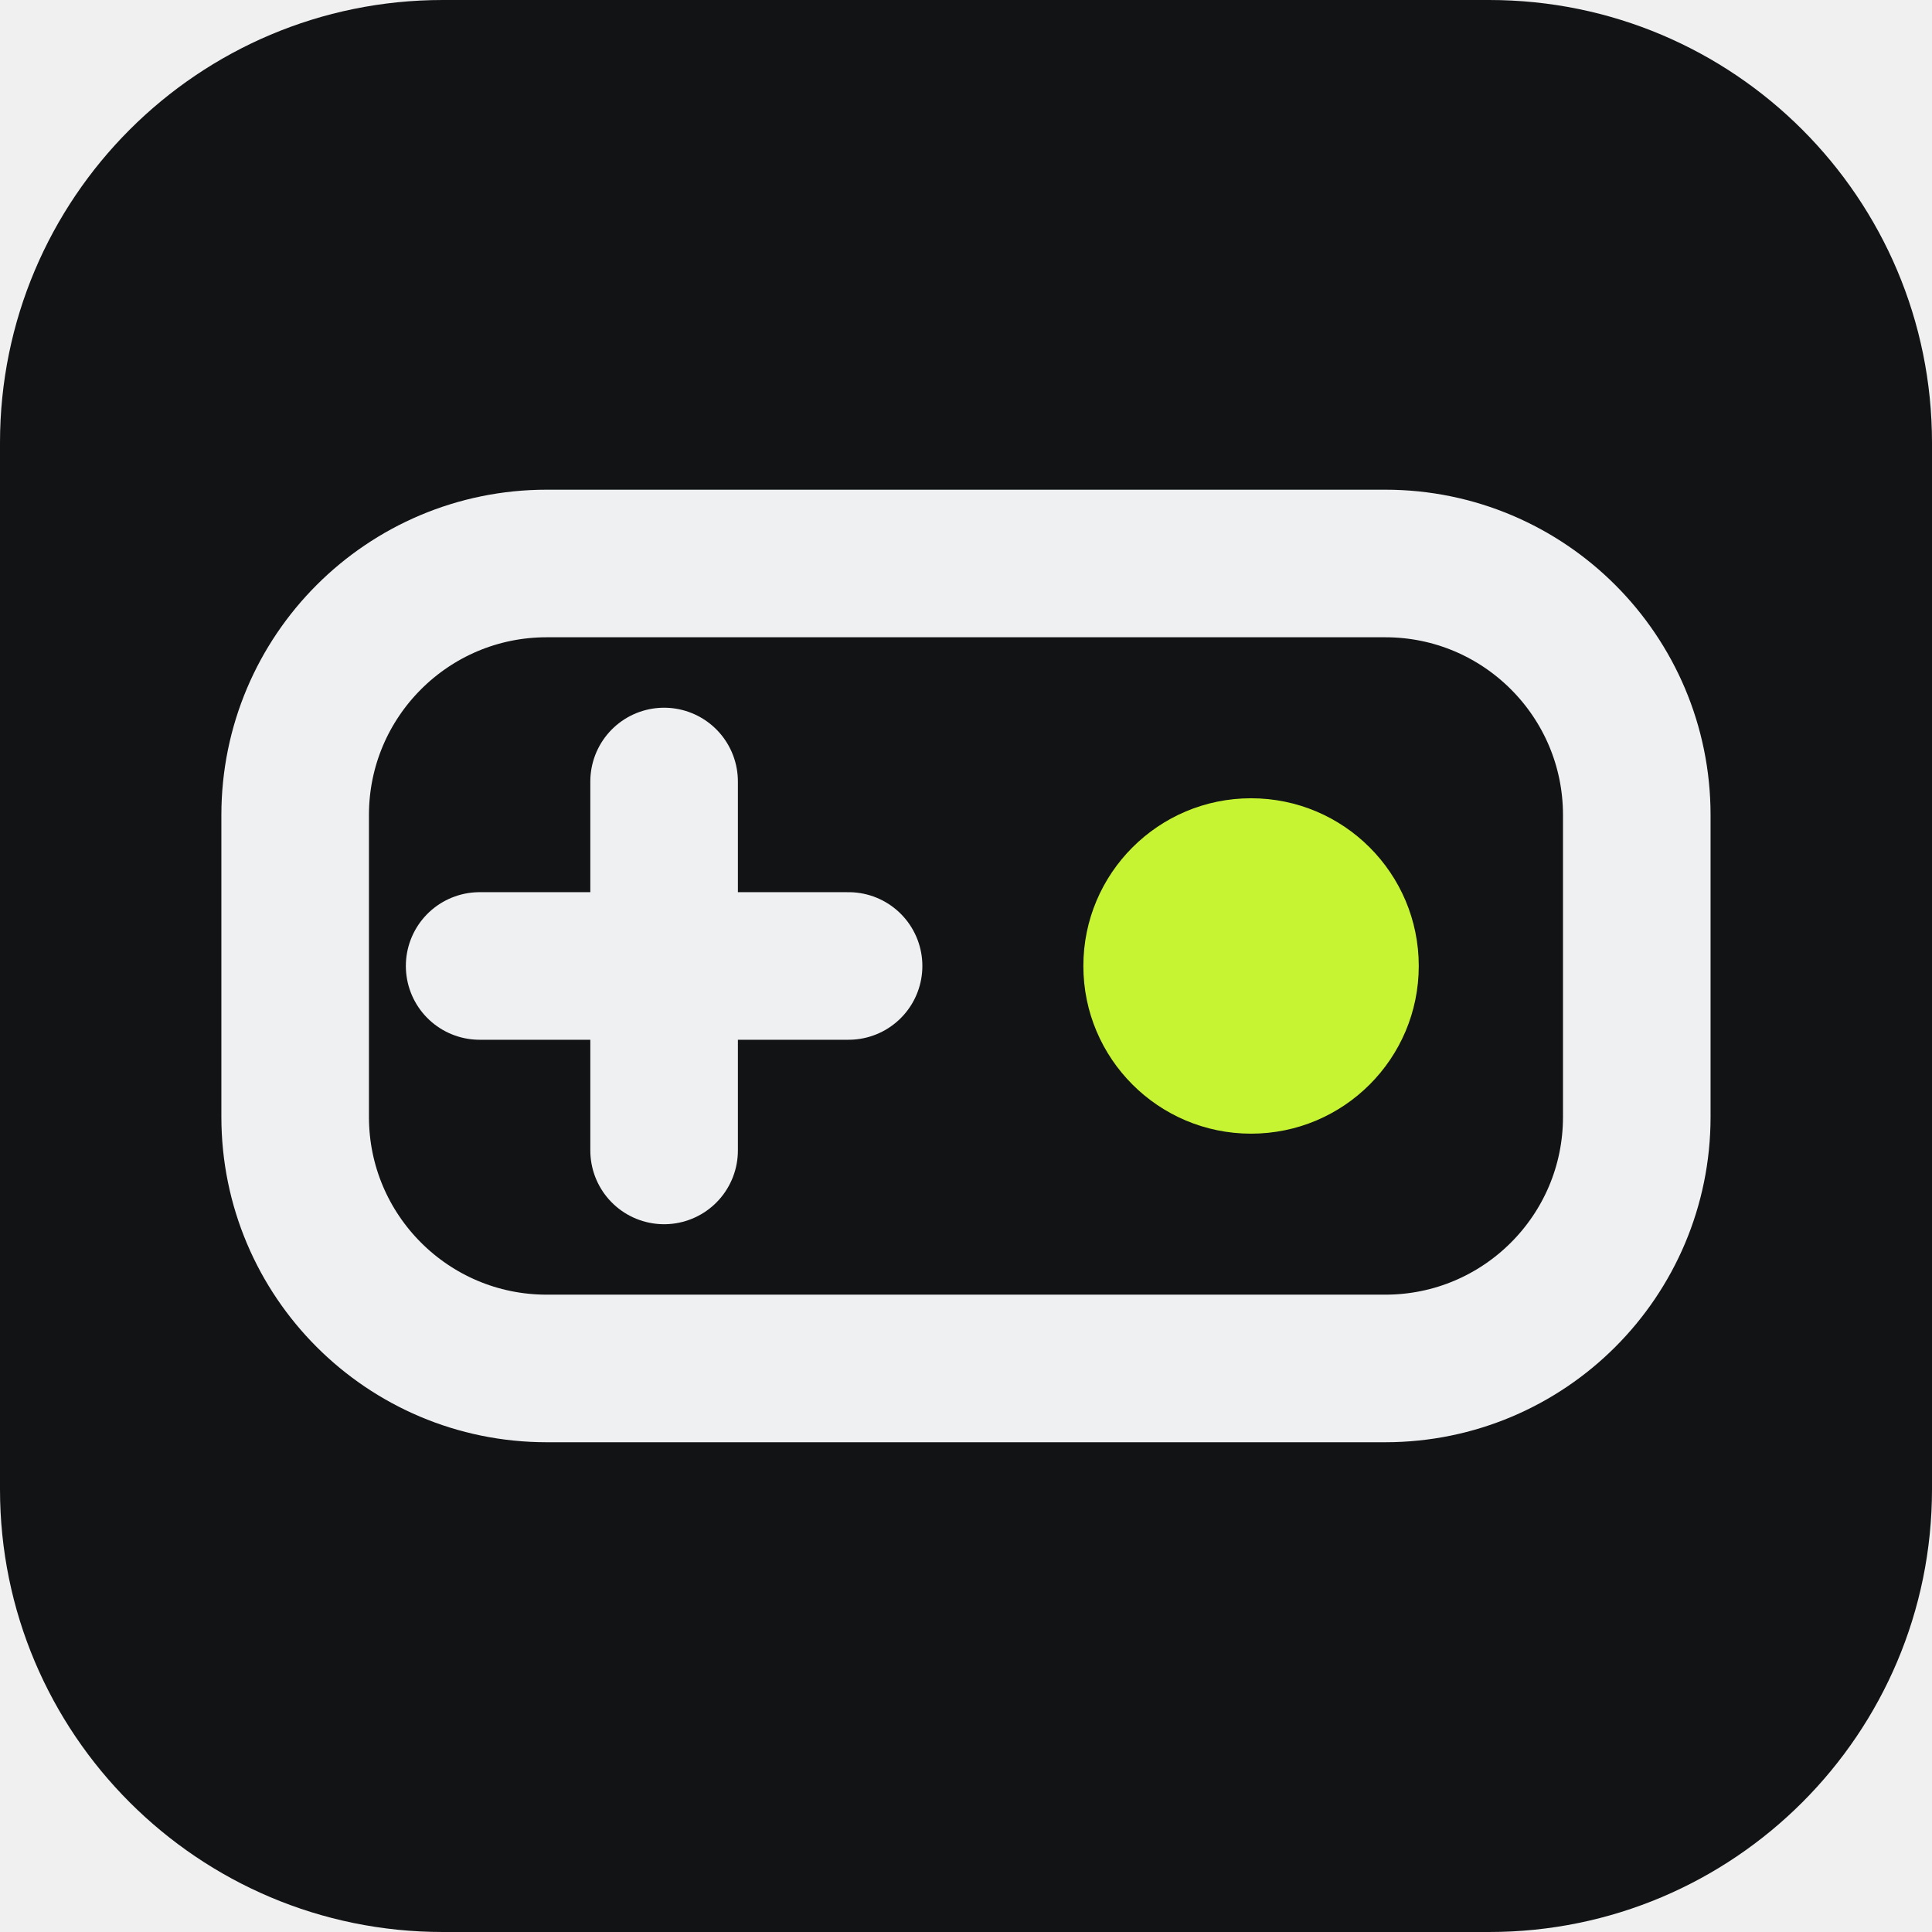
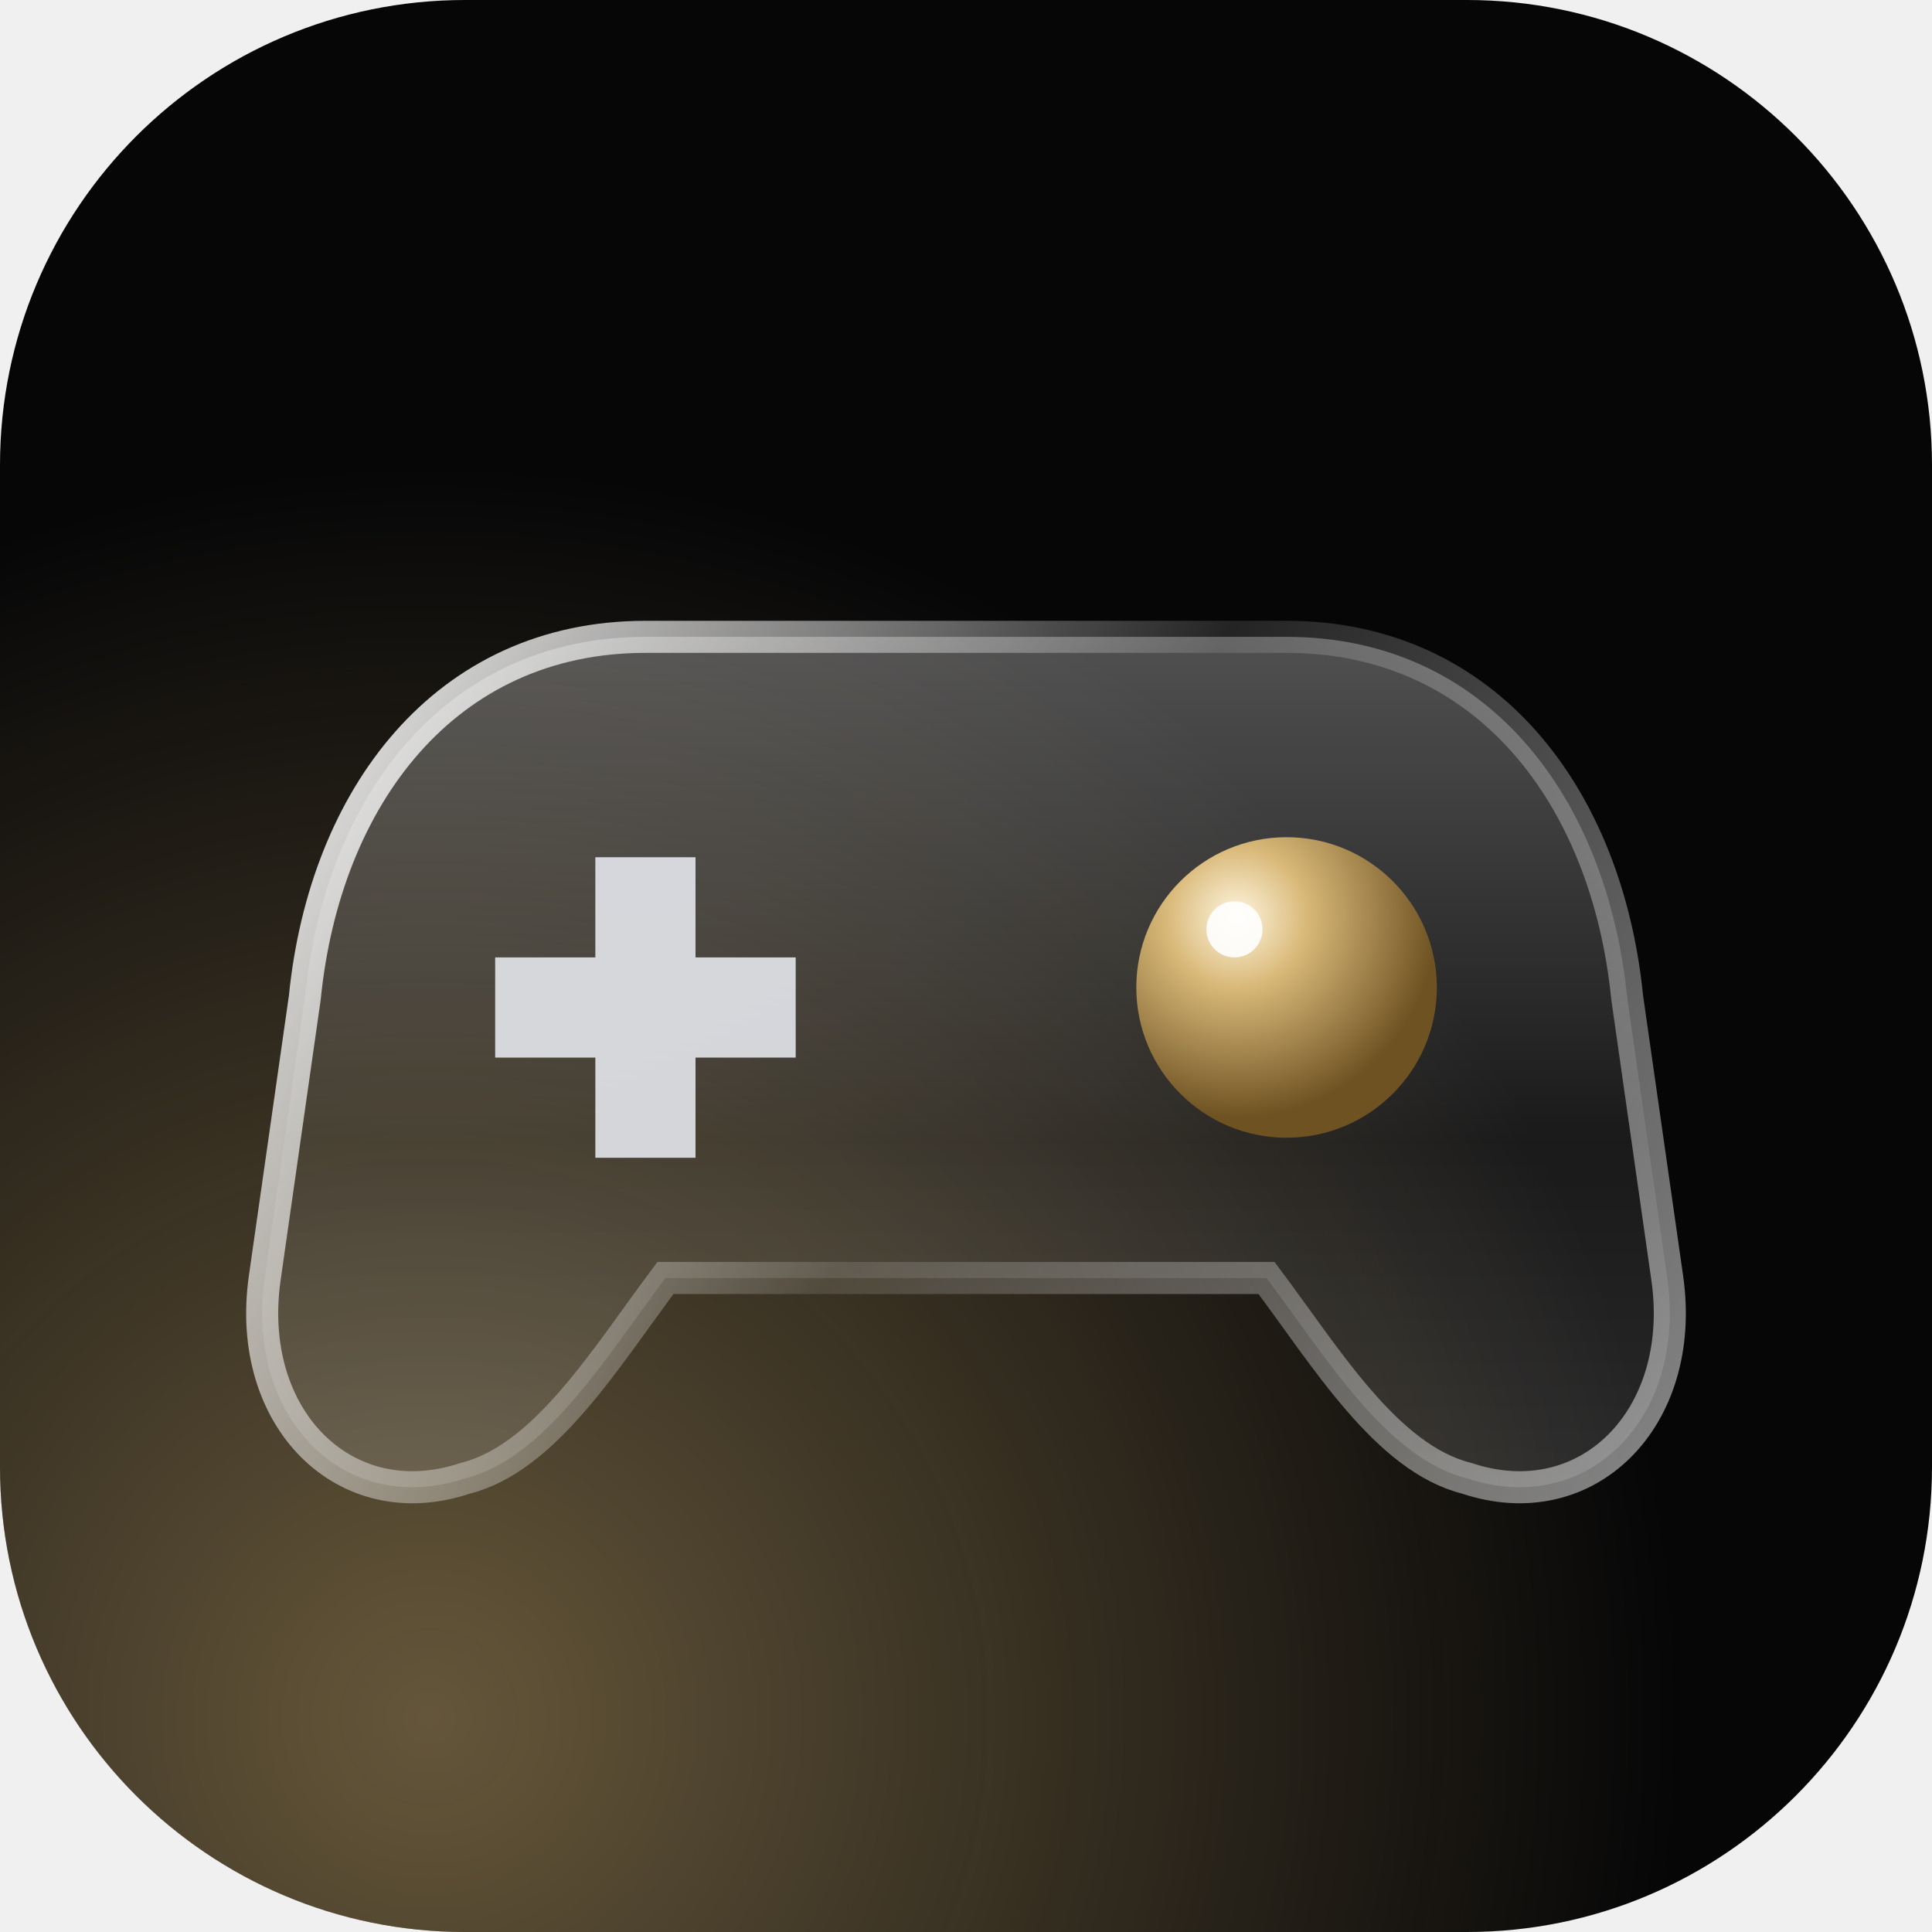
- <svg xmlns="http://www.w3.org/2000/svg" viewBox="0 0 48 48" role="img" aria-label="Controller-9">
-   <rect width="48" height="48" rx="11" fill="#111315" />
-   <g transform="translate(4 4) scale(.8333)">
-     <path d="M11.5 12 H36.5 A7.5 7.5 0 0 1 44 19.5 V28.5 A7.5 7.5 0 0 1 36.5 36 H11.5 A7.5 7.5 0 0 1 4 28.5 V19.5 A7.5 7.5 0 0 1 11.5 12 Z" fill="none" stroke="#EEF0F1" stroke-width="4.4" />
-     <path d="M15 18.5 V29.5 M9.5 24 H20.5" fill="none" stroke="#EEF0F1" stroke-width="4.4" stroke-linecap="round" />
-     <path d="M27.5 24 A5 5 0 1 0 37.5 24 A5 5 0 1 0 27.5 24 Z" fill="#C6F432" />
+ <svg xmlns="http://www.w3.org/2000/svg" viewBox="0 0 108 108" role="img" aria-label="Controller-9">
+   <defs>
+     <radialGradient id="g1" cx="24" cy="96" r="70" gradientUnits="userSpaceOnUse">
+       <stop offset="0" stop-color="#D9B979" stop-opacity=".45" />
+       <stop offset="1" stop-color="#D9B979" stop-opacity="0" />
+     </radialGradient>
+     <linearGradient id="body" x1="0" y1="38" x2="0" y2="80" gradientUnits="userSpaceOnUse">
+       <stop offset="0" stop-color="#fff" stop-opacity=".3" />
+       <stop offset=".6" stop-color="#fff" stop-opacity=".08" />
+       <stop offset="1" stop-color="#fff" stop-opacity=".14" />
+     </linearGradient>
+     <linearGradient id="rim" x1="20" y1="38" x2="88" y2="80" gradientUnits="userSpaceOnUse">
+       <stop offset="0" stop-color="#fff" stop-opacity=".95" />
+       <stop offset=".5" stop-color="#fff" stop-opacity=".12" />
+       <stop offset="1" stop-color="#fff" stop-opacity=".5" />
+     </linearGradient>
+     <radialGradient id="jewel" cx="67.5" cy="52" r="10" gradientUnits="userSpaceOnUse">
+       <stop offset="0" stop-color="#FFF6E0" />
+       <stop offset=".35" stop-color="#D9B979" />
+       <stop offset="1" stop-color="#6E5222" />
+     </radialGradient>
+   </defs>
+   <rect width="108" height="108" rx="26" fill="#060607" />
+   <rect width="108" height="108" rx="26" fill="url(#g1)" />
+   <g transform="translate(54 58) scale(1.12) translate(-54 -58)">
+     <path d="M38,38 H70 C80,38 86,46 87,56 L89,70 C90,77 85,82 79,80 C75,79 72,74 69,70 H39 C36,74 33,79 29,80 C23,82 18,77 19,70 L21,56 C22,46 28,38 38,38 Z" fill="url(#body)" stroke="url(#rim)" stroke-width="1.6" />
+     <path d="M35.5,49 h5 v5 h5 v5 h-5 v5 h-5 v-5 h-5 v-5 h5 z" fill="#E4E7EC" opacity=".9" />
+     <circle cx="70" cy="55.5" r="7.5" fill="url(#jewel)" />
+     <circle cx="67.4" cy="52.6" r="1.4" fill="#fff" opacity=".9" />
  </g>
</svg>
